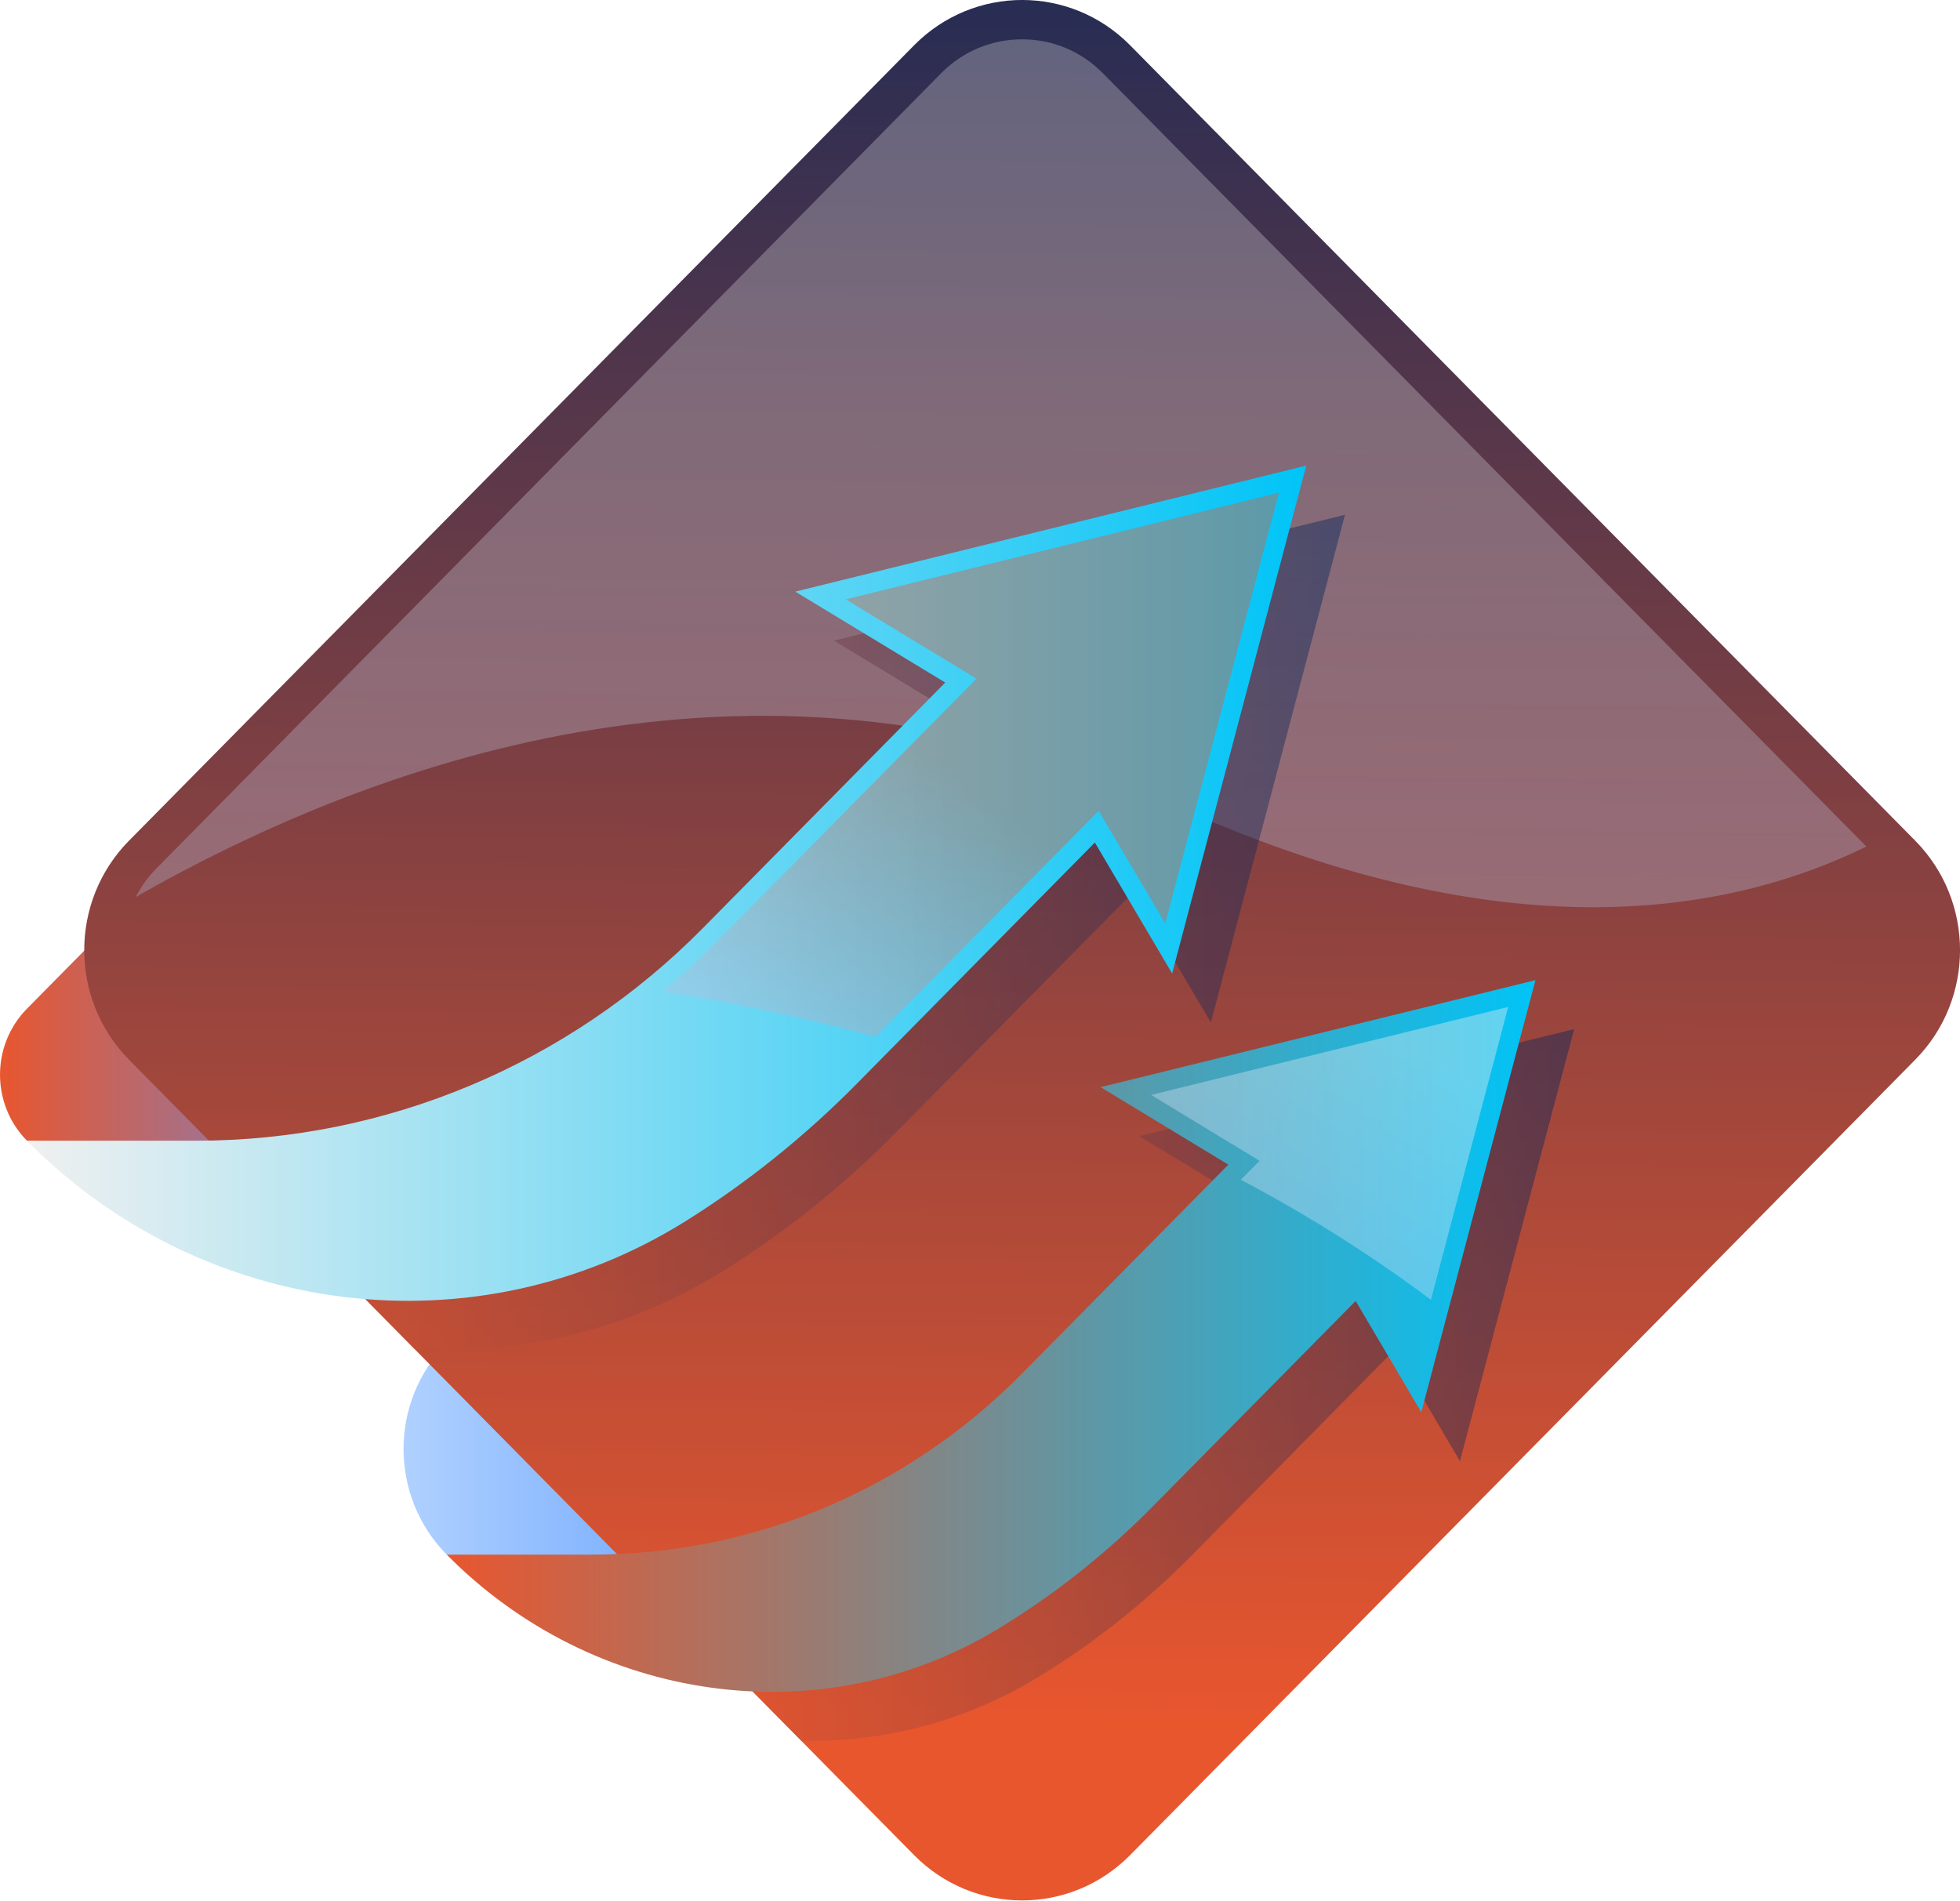
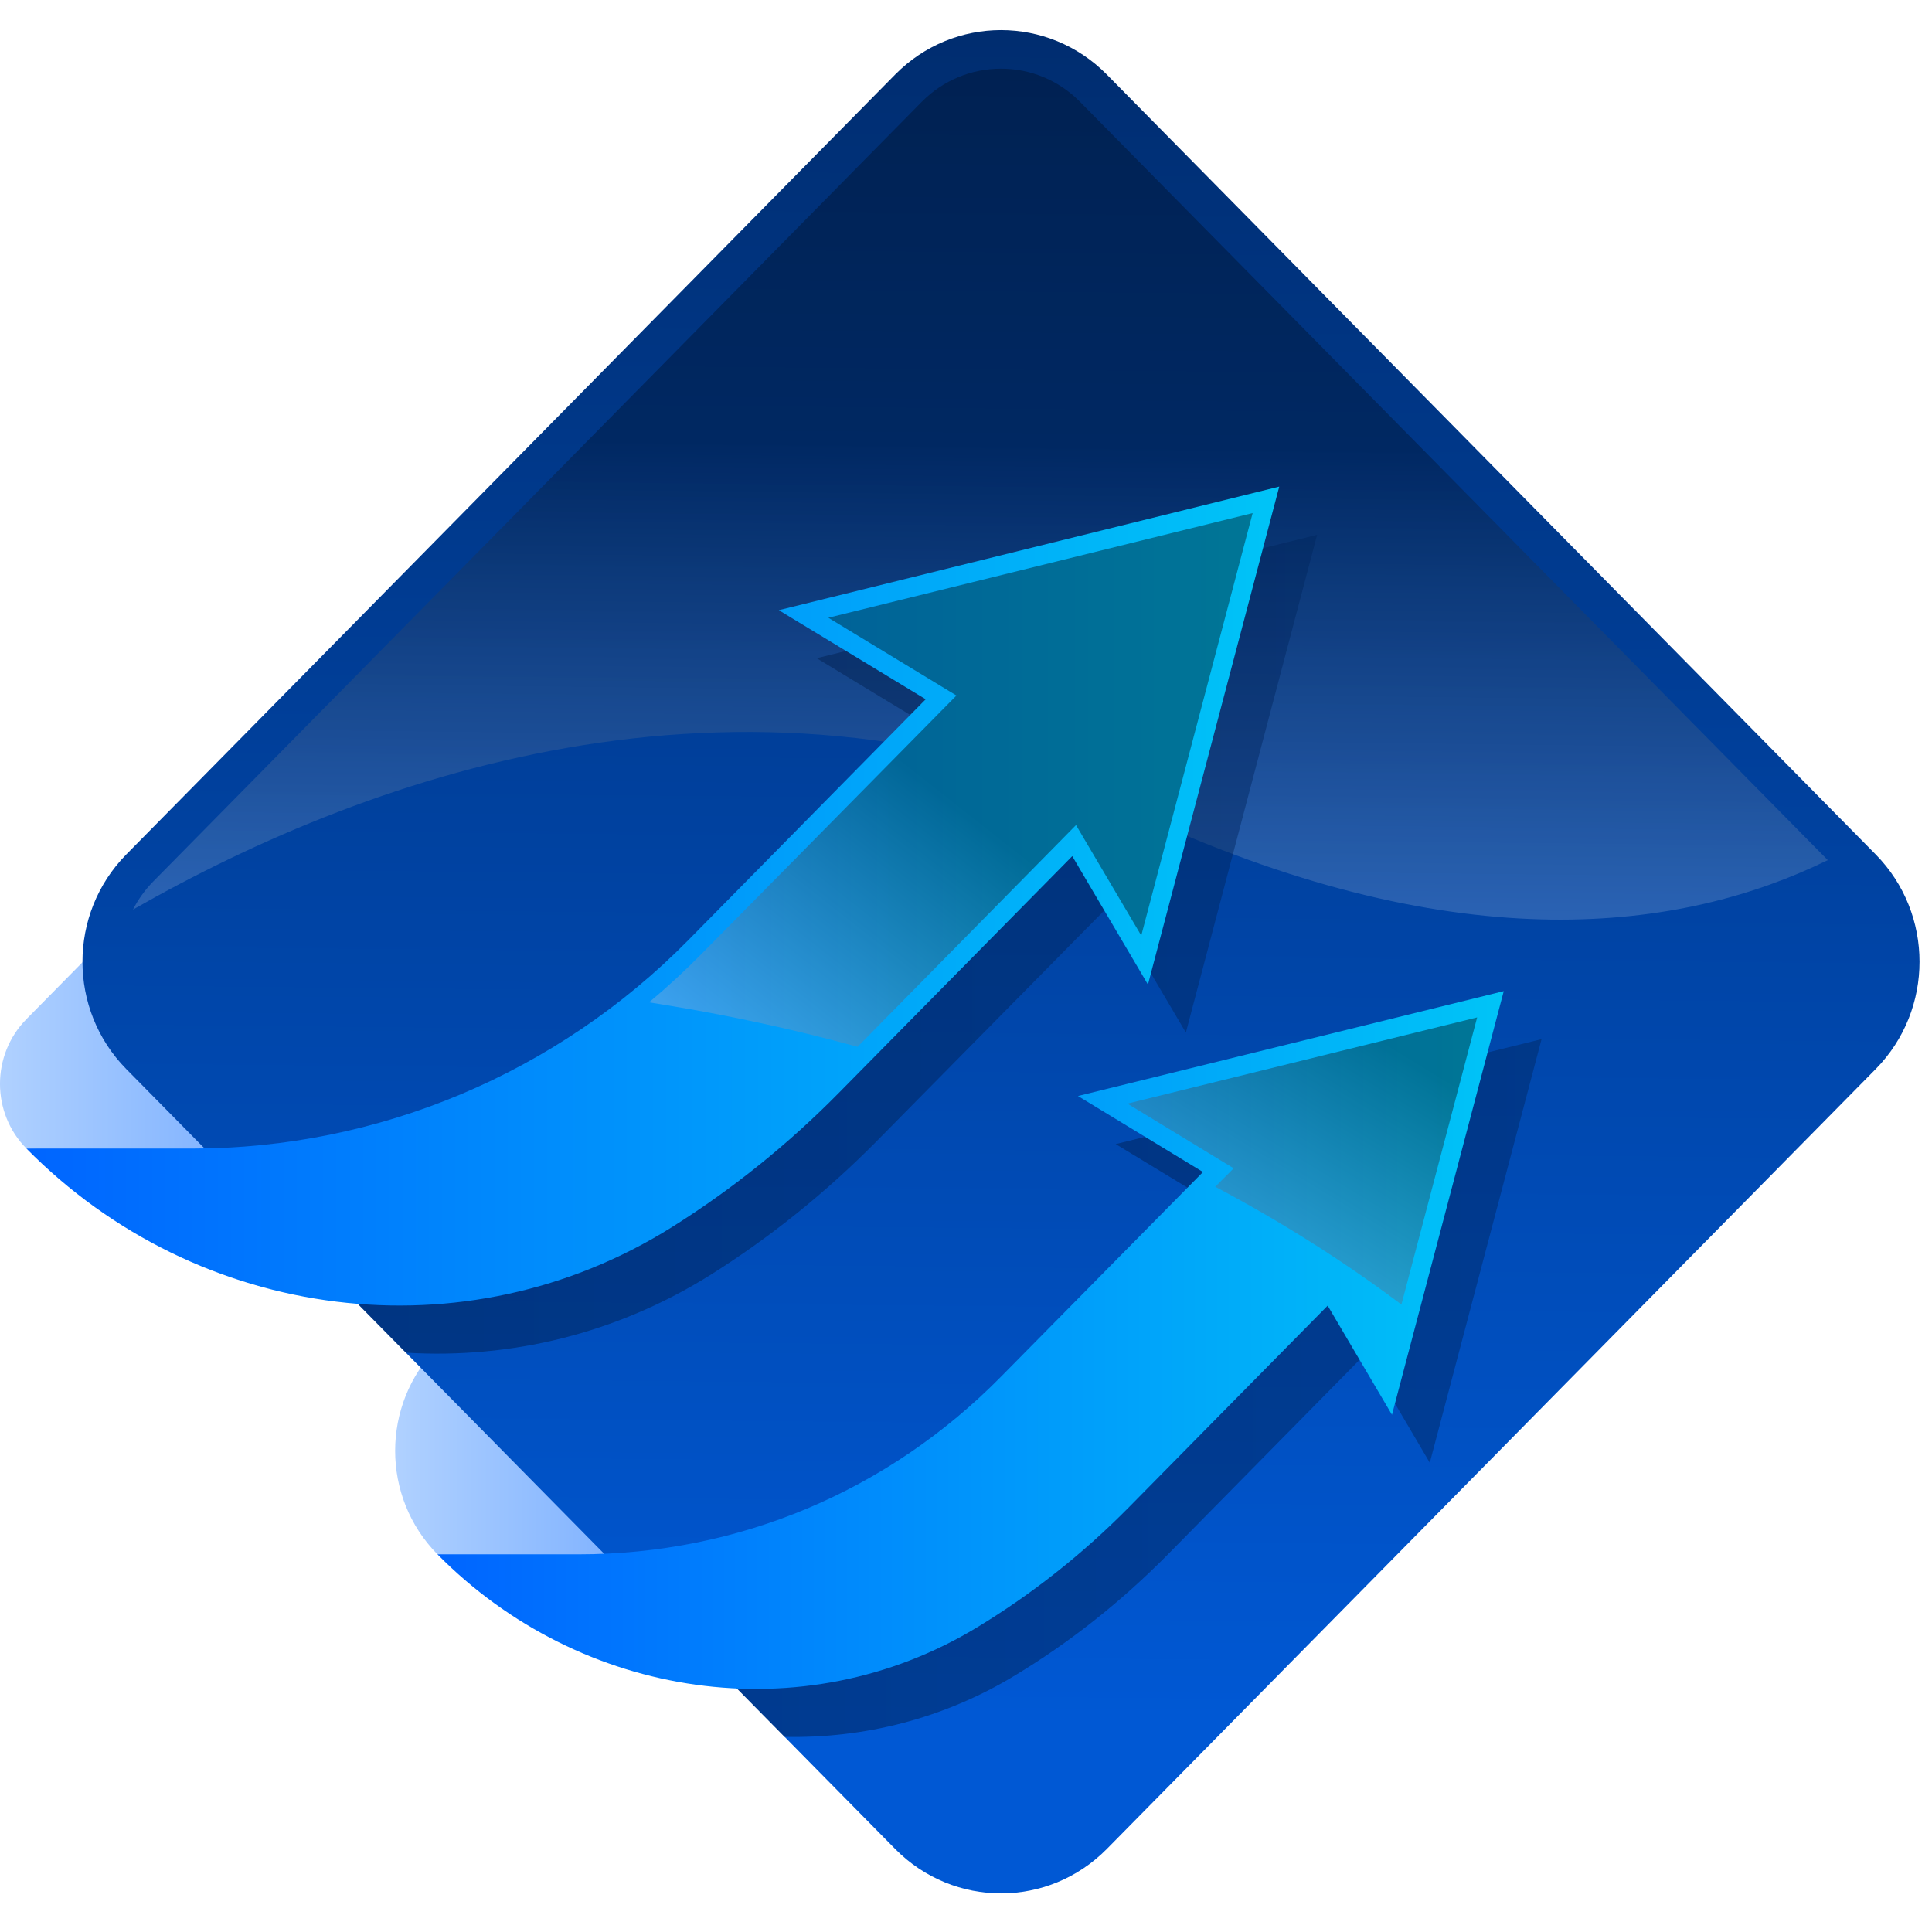
- <svg xmlns="http://www.w3.org/2000/svg" width="33" height="32" viewBox="0 0 33 32" fill="none">
-   <path d="M7.521 26.177C6.552 25.195 6.552 23.603 7.521 22.621L9.252 20.867L14.517 26.358L11.223 27.212L7.521 26.177Z" fill="url(#paint0_linear_209_784)" />
-   <path d="M0.454 19.208C-0.151 18.594 -0.151 17.599 0.454 16.985L2.895 14.512L7.931 19.616L0.454 19.208Z" fill="url(#paint1_linear_209_784)" />
-   <path d="M32.249 17.841L19.026 31.239C18.021 32.254 16.397 32.254 15.392 31.239L2.169 17.841C1.168 16.823 1.168 15.177 2.169 14.159L15.392 0.761C16.397 -0.254 18.022 -0.254 19.026 0.761L32.249 14.159C33.251 15.177 33.251 16.823 32.249 17.841Z" fill="url(#paint2_linear_209_784)" />
-   <path opacity="0.28" d="M31.424 14.255C28.912 15.484 25.124 15.983 19.737 13.547C12.932 10.473 6.462 12.724 2.286 15.104C2.374 14.932 2.488 14.77 2.632 14.625L15.852 1.227C16.214 0.863 16.697 0.662 17.209 0.662C17.721 0.662 18.204 0.864 18.566 1.23L31.424 14.255Z" fill="url(#paint3_linear_209_784)" />
+ <svg xmlns="http://www.w3.org/2000/svg" width="35" height="35" viewBox="0 0 35 35" fill="none">
+   <path d="M7.925 28.158C6.903 27.122 6.903 25.443 7.925 24.407L9.749 22.557L15.297 28.349L11.826 29.25L7.925 28.158Z" fill="url(#paint0_linear_3363_47878)" />
+   <path d="M0.479 20.807C-0.16 20.16 -0.16 19.11 0.479 18.462L3.05 15.854L8.357 21.237L0.479 20.807Z" fill="url(#paint1_linear_3363_47878)" />
+   <path d="M33.982 19.365L20.049 33.498C18.99 34.568 17.278 34.568 16.219 33.498L2.286 19.365C1.23 18.291 1.23 16.555 2.286 15.481L16.219 1.348C17.278 0.278 18.99 0.278 20.049 1.348L33.982 15.481C35.038 16.555 35.038 18.291 33.982 19.365Z" fill="url(#paint2_linear_3363_47878)" />
+   <path opacity="0.28" d="M33.112 15.582C30.465 16.879 26.474 17.405 20.798 14.836C13.626 11.593 6.809 13.967 2.409 16.478C2.502 16.297 2.622 16.126 2.773 15.972L16.703 1.84C17.085 1.456 17.594 1.244 18.133 1.244C18.673 1.244 19.182 1.456 19.564 1.843L33.112 15.582Z" fill="url(#paint3_linear_3363_47878)" />
  <g opacity="0.44">
-     <path d="M26.503 17.329L24.581 24.604L23.478 22.73L20.066 26.191C19.27 26.994 18.392 27.689 17.449 28.257C16.223 29.001 14.849 29.341 13.489 29.312L11.188 26.981C13.71 26.839 16.056 25.781 17.857 23.957L21.335 20.436L19.181 19.131L26.503 17.329Z" fill="url(#paint4_linear_209_784)" />
-     <path d="M22.645 8.668L20.387 17.217L19.088 15.015L15.079 19.074C14.201 19.963 13.235 20.737 12.207 21.382C10.596 22.39 8.772 22.823 6.978 22.714L4.325 20.026C7.392 19.931 10.312 18.658 12.488 16.453L16.566 12.318L14.041 10.787L22.645 8.668Z" fill="url(#paint5_linear_209_784)" />
+     <path d="M27.927 18.825L25.902 26.499L24.74 24.523L21.144 28.173C20.305 29.02 19.381 29.753 18.387 30.352C17.094 31.137 15.647 31.496 14.213 31.465L11.79 29.006C14.447 28.856 16.919 27.741 18.817 25.816L22.481 22.103L20.212 20.726L27.927 18.825Z" fill="url(#paint4_linear_3363_47878)" />
+     <path d="M23.861 9.689L21.483 18.706L20.114 16.384L15.889 20.666C14.964 21.604 13.947 22.42 12.864 23.1C11.165 24.163 9.244 24.621 7.353 24.505L4.558 21.67C7.789 21.569 10.866 20.227 13.159 17.901L17.456 13.539L14.795 11.924L23.861 9.689Z" fill="url(#paint5_linear_3363_47878)" />
  </g>
-   <path d="M25.852 16.504L23.93 23.78L22.825 21.906L19.412 25.363C18.617 26.169 17.739 26.861 16.798 27.431C13.813 29.239 9.979 28.668 7.521 26.177H9.944C12.688 26.177 15.265 25.096 17.207 23.129L20.681 19.611L18.531 18.306L25.852 16.504Z" fill="url(#paint6_linear_209_784)" />
-   <path d="M21.993 7.84L19.735 16.392L18.434 14.187L14.424 18.25C13.546 19.139 12.584 19.91 11.554 20.556C8.007 22.781 3.404 22.197 0.454 19.208H3.302C6.503 19.208 9.572 17.92 11.835 15.627L15.915 11.493L13.39 9.962L21.993 7.84Z" fill="url(#paint7_linear_209_784)" />
+   <path d="M27.242 17.955L25.217 25.63L24.052 23.653L20.456 27.3C19.618 28.15 18.693 28.88 17.701 29.481C14.556 31.388 10.516 30.786 7.925 28.158H10.479C13.371 28.158 16.087 27.017 18.132 24.942L21.793 21.232L19.528 19.855L27.242 17.955Z" fill="url(#paint6_linear_3363_47878)" />
+   <path d="M23.175 8.815L20.796 17.836L19.425 15.51L15.199 19.796C14.275 20.734 13.26 21.548 12.175 22.229C8.437 24.576 3.587 23.96 0.479 20.807H3.48C6.852 20.807 10.086 19.448 12.471 17.03L16.77 12.668L14.109 11.054L23.175 8.815Z" fill="url(#paint7_linear_3363_47878)" />
  <g opacity="0.5">
-     <path opacity="0.78" d="M25.393 16.956L24.092 21.887C23.123 21.16 22.053 20.479 20.891 19.865L21.208 19.547L19.381 18.437L25.393 16.956Z" fill="url(#paint8_linear_209_784)" />
-     <path opacity="0.78" d="M21.534 8.295L19.619 15.55L18.497 13.653L14.742 17.461C13.848 17.216 12.928 17.008 11.985 16.836C11.708 16.786 11.43 16.74 11.156 16.697C11.469 16.436 11.773 16.155 12.063 15.861L16.441 11.428L14.239 10.092L21.534 8.295Z" fill="url(#paint9_linear_209_784)" />
+     <path opacity="0.78" d="M26.76 18.431L25.388 23.633C24.367 22.866 23.239 22.148 22.015 21.499L22.349 21.165L20.424 19.993L26.76 18.431Z" fill="url(#paint8_linear_3363_47878)" />
+     <path opacity="0.78" d="M22.693 9.295L20.675 16.949L19.493 14.947L15.536 18.964C14.594 18.706 13.625 18.486 12.631 18.305C12.339 18.253 12.046 18.204 11.758 18.158C12.088 17.883 12.408 17.587 12.714 17.276L17.327 12.6L15.006 11.191L22.693 9.295Z" fill="url(#paint9_linear_3363_47878)" />
  </g>
  <defs>
-     <linearGradient id="paint0_linear_209_784" x1="6.794" y1="24.039" x2="14.517" y2="24.039" gradientUnits="userSpaceOnUse">
+     <linearGradient id="paint0_linear_3363_47878" x1="7.159" y1="25.903" x2="15.297" y2="25.903" gradientUnits="userSpaceOnUse">
      <stop stop-color="#B0D1FF" />
      <stop offset="1" stop-color="#4F93FF" />
    </linearGradient>
-     <linearGradient id="paint1_linear_209_784" x1="-0" y1="17.064" x2="7.931" y2="17.064" gradientUnits="userSpaceOnUse">
-       <stop stop-color="#E8562E" />
+     <linearGradient id="paint1_linear_3363_47878" x1="-0" y1="18.545" x2="8.357" y2="18.545" gradientUnits="userSpaceOnUse">
+       <stop stop-color="#B0D1FF" />
      <stop offset="1" stop-color="#4F93FF" />
    </linearGradient>
-     <linearGradient id="paint2_linear_209_784" x1="17.088" y1="28.962" x2="17.423" y2="-5.91" gradientUnits="userSpaceOnUse">
-       <stop stop-color="#E8562E" />
+     <linearGradient id="paint2_linear_3363_47878" x1="18.006" y1="31.096" x2="18.36" y2="-5.689" gradientUnits="userSpaceOnUse">
+       <stop stop-color="#0058D4" />
      <stop offset="1" stop-color="#00245B" />
    </linearGradient>
-     <linearGradient id="paint3_linear_209_784" x1="16.944" y1="7.107" x2="16.832" y2="16.418" gradientUnits="userSpaceOnUse">
-       <stop stop-color="#F0F0F0" />
+     <linearGradient id="paint3_linear_3363_47878" x1="17.854" y1="8.043" x2="17.736" y2="17.864" gradientUnits="userSpaceOnUse">
+       <stop />
      <stop offset="1" stop-color="#B0D1FF" />
    </linearGradient>
-     <linearGradient id="paint4_linear_209_784" x1="11.189" y1="23.321" x2="26.503" y2="23.321" gradientUnits="userSpaceOnUse">
-       <stop stop-color="#E8562E" />
+     <linearGradient id="paint4_linear_3363_47878" x1="11.79" y1="25.146" x2="27.927" y2="25.146" gradientUnits="userSpaceOnUse">
+       <stop stop-color="#001334" />
      <stop offset="1" stop-color="#00245B" />
    </linearGradient>
-     <linearGradient id="paint5_linear_209_784" x1="4.326" y1="15.699" x2="22.644" y2="15.699" gradientUnits="userSpaceOnUse">
-       <stop stop-color="#E8562E" />
+     <linearGradient id="paint5_linear_3363_47878" x1="4.558" y1="17.106" x2="23.861" y2="17.106" gradientUnits="userSpaceOnUse">
+       <stop stop-color="#001334" />
      <stop offset="1" stop-color="#00245B" />
    </linearGradient>
-     <linearGradient id="paint6_linear_209_784" x1="7.52" y1="22.496" x2="25.852" y2="22.496" gradientUnits="userSpaceOnUse">
-       <stop stop-color="#E8562E" />
+     <linearGradient id="paint6_linear_3363_47878" x1="7.925" y1="24.275" x2="27.242" y2="24.275" gradientUnits="userSpaceOnUse">
+       <stop stop-color="#0065FF" />
      <stop offset="1" stop-color="#00C4F7" />
    </linearGradient>
-     <linearGradient id="paint7_linear_209_784" x1="0.454" y1="14.872" x2="21.993" y2="14.872" gradientUnits="userSpaceOnUse">
-       <stop stop-color="#F0F0F0" />
+     <linearGradient id="paint7_linear_3363_47878" x1="0.479" y1="16.233" x2="23.175" y2="16.233" gradientUnits="userSpaceOnUse">
+       <stop stop-color="#0065FF" />
      <stop offset="1" stop-color="#00C4F7" />
    </linearGradient>
-     <linearGradient id="paint8_linear_209_784" x1="23.494" y1="17.204" x2="19.891" y2="23.112" gradientUnits="userSpaceOnUse">
-       <stop stop-color="#F1F1F1" />
+     <linearGradient id="paint8_linear_3363_47878" x1="24.758" y1="18.693" x2="20.955" y2="24.921" gradientUnits="userSpaceOnUse">
+       <stop />
      <stop offset="1" stop-color="#B0D1FF" />
    </linearGradient>
-     <linearGradient id="paint9_linear_209_784" x1="16.523" y1="13.351" x2="12.267" y2="18.751" gradientUnits="userSpaceOnUse">
-       <stop stop-color="#E8562E" />
+     <linearGradient id="paint9_linear_3363_47878" x1="17.413" y1="14.629" x2="12.923" y2="20.32" gradientUnits="userSpaceOnUse">
+       <stop />
      <stop offset="1" stop-color="#B0D1FF" />
    </linearGradient>
  </defs>
</svg>
